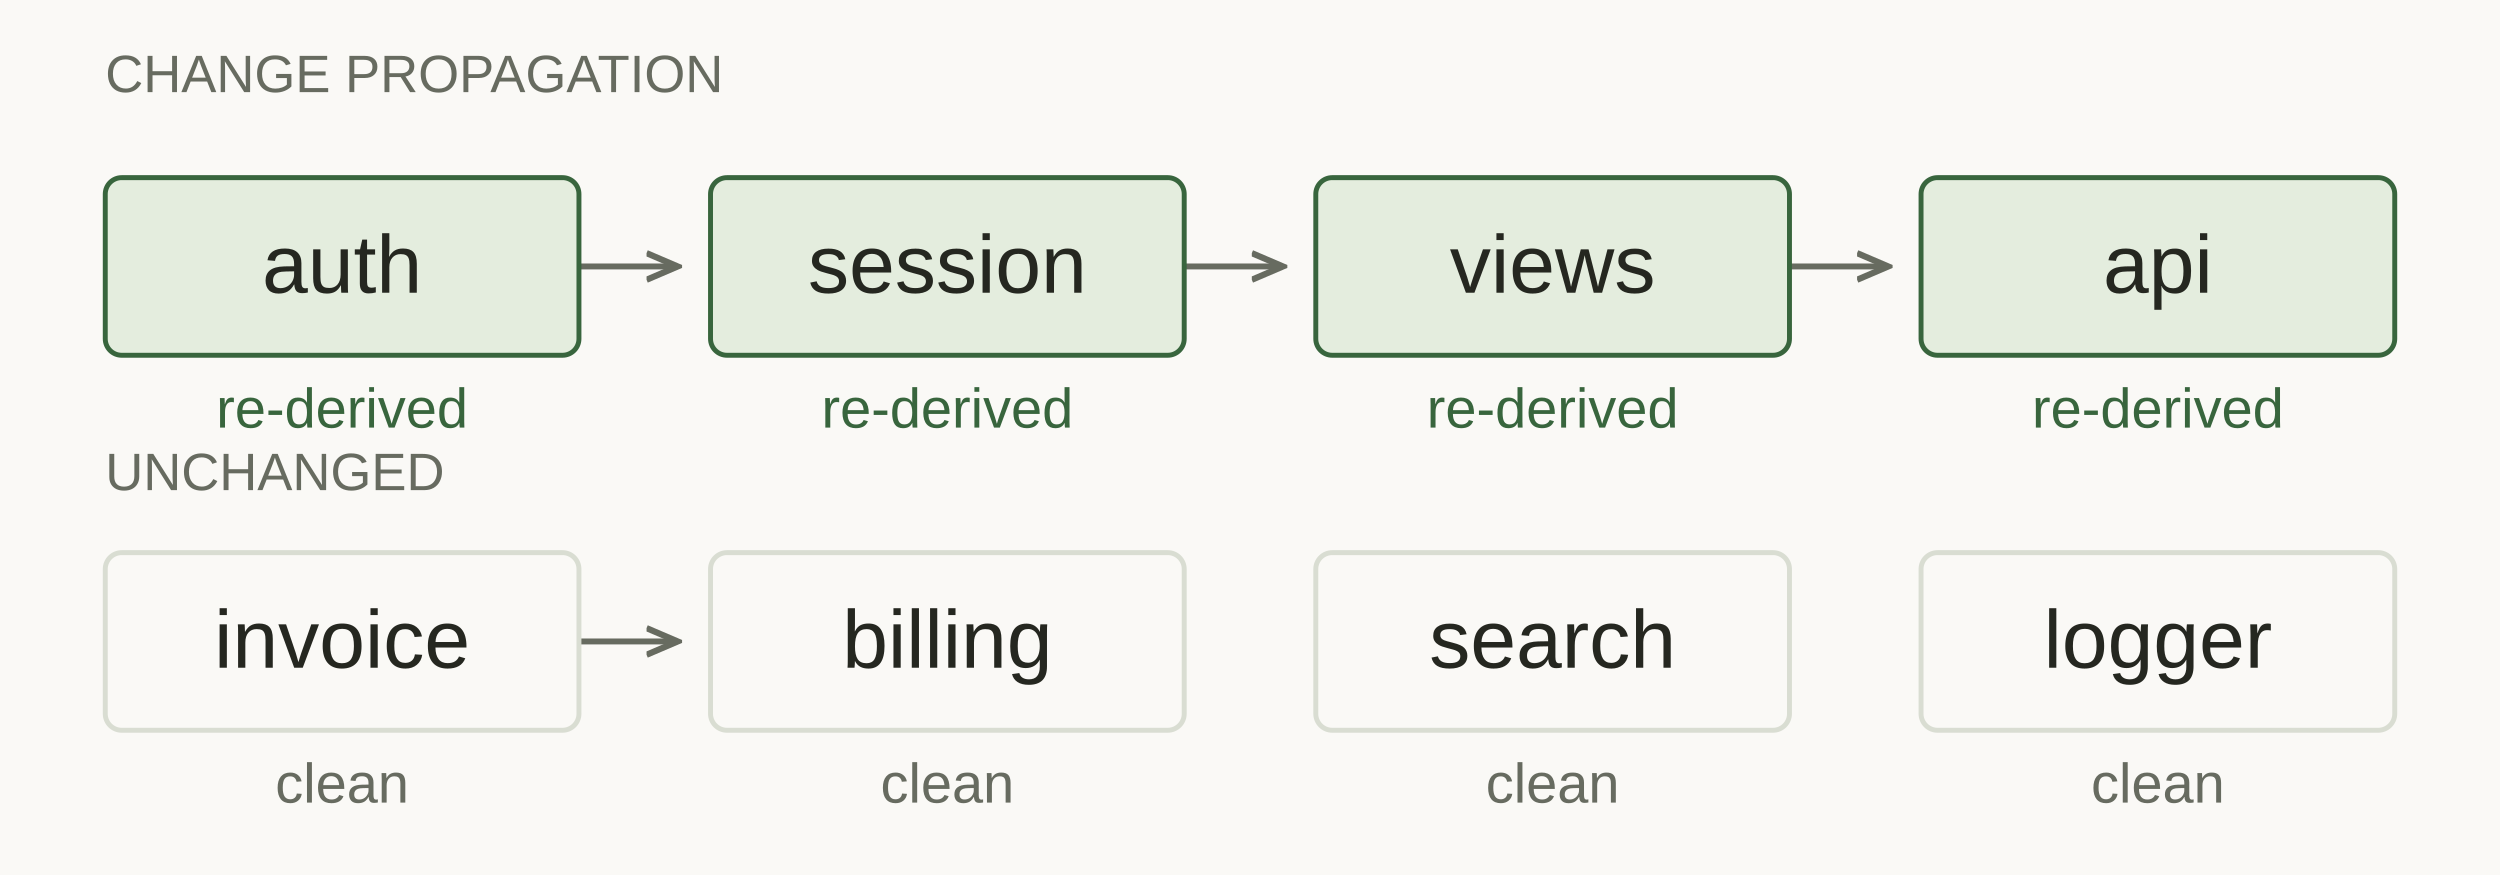
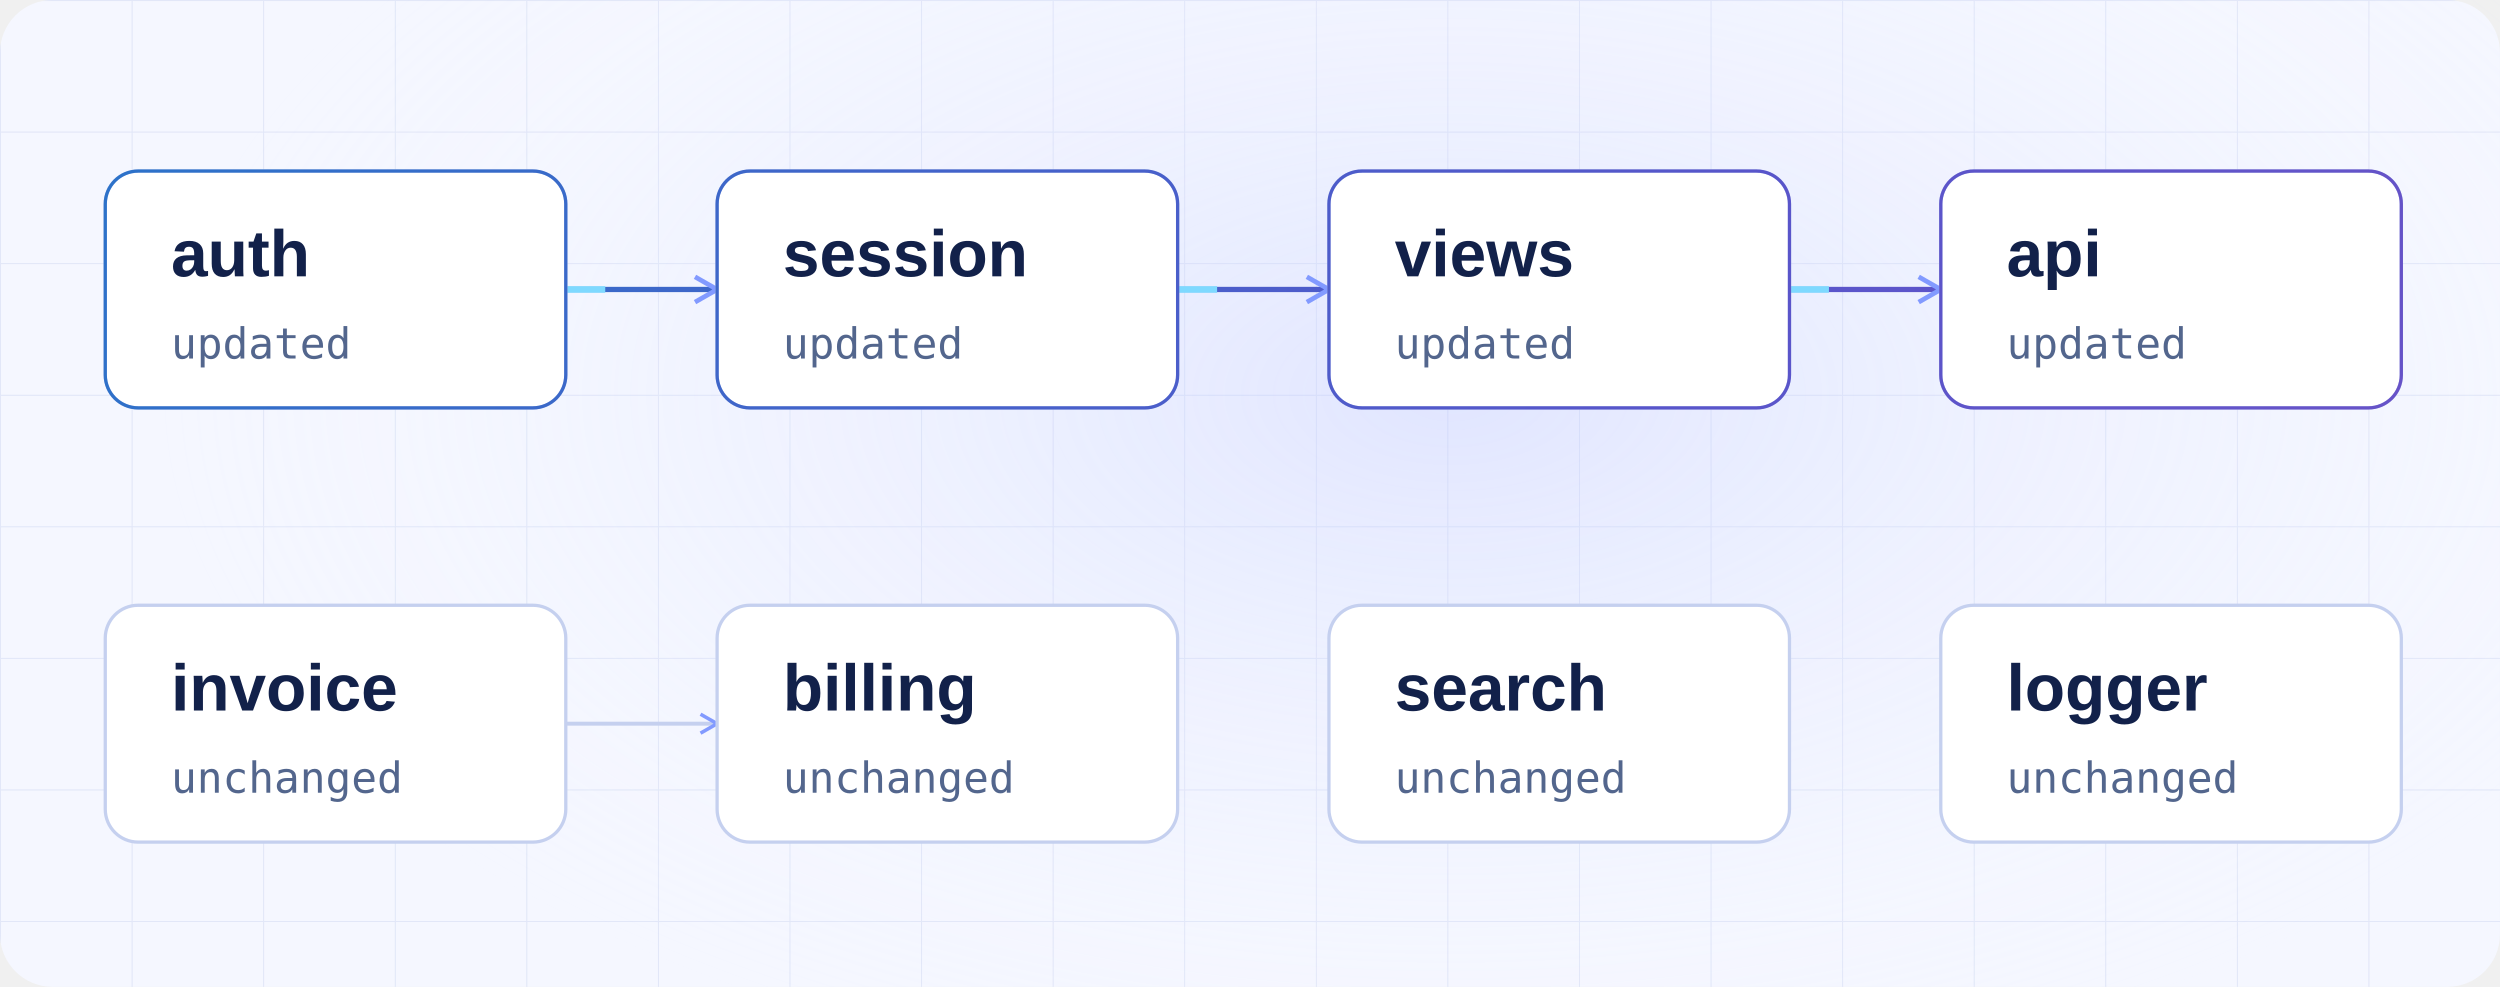
- <svg xmlns="http://www.w3.org/2000/svg" viewBox="0 0 760 266" role="img" aria-labelledby="title desc">
-   <rect width="760" height="266" fill="#faf9f6" />
+ <svg xmlns="http://www.w3.org/2000/svg" width="760" height="300" viewBox="0 0 760 300" role="img" aria-labelledby="demo-2-light-title demo-2-light-desc">
  <defs>
-     <marker id="arrow" viewBox="0 0 8 8" refX="7" refY="4" markerWidth="6" markerHeight="6" orient="auto">
-       <path d="M0 1L7 4L0 7" fill="none" stroke="#676b60" stroke-width="1.4" />
+     <linearGradient id="neon" gradientUnits="userSpaceOnUse" x1="0" y1="0" x2="1000" y2="400">
+       <stop stop-color="#2875c9" />
+       <stop offset=".48" stop-color="#5855ca" />
+       <stop offset="1" stop-color="#8050c5" />
+     </linearGradient>
+     <radialGradient id="haze">
+       <stop stop-color="#b5c1ff" stop-opacity=".32" />
+       <stop offset="1" stop-color="#f5f7ff" stop-opacity="0" />
+     </radialGradient>
+     <filter id="glow" x="-100%" y="-100%" width="300%" height="300%">
+       <feGaussianBlur stdDeviation="4" />
+     </filter>
+     <pattern id="grid" width="40" height="40" patternUnits="userSpaceOnUse">
+       <path d="M40 0H0V40" fill="none" stroke="#c5d0ef" stroke-opacity=".4" stroke-width=".6" />
+     </pattern>
+     <marker id="arrow" viewBox="0 0 10 10" refX="8" refY="5" markerWidth="6" markerHeight="6" orient="auto">
+       <path d="m1 1 7 4-7 4" fill="none" stroke="#829aff" stroke-width="1.5" />
    </marker>
  </defs>
-   <style>text{font-family:-apple-system,BlinkMacSystemFont,"Segoe UI",Arial,sans-serif}.flow{stroke-dasharray:6 5;animation:flow 3s linear infinite}@keyframes flow{to{stroke-dashoffset:-44}}@media(prefers-reduced-motion:reduce){.flow{animation:none;stroke-dasharray:none}}</style>
-   <text x="32" y="28" fill="#676b60" font-size="16">CHANGE PROPAGATION</text>
-   <text x="32" y="149" fill="#676b60" font-size="16">UNCHANGED</text>
-   <path d="M176 81 H206" fill="none" stroke="#676b60" stroke-width="1.8" marker-end="url(#arrow)" />
-   <path d="M360 81 H390" fill="none" stroke="#676b60" stroke-width="1.8" marker-end="url(#arrow)" />
-   <path d="M544 81 H574" fill="none" stroke="#676b60" stroke-width="1.8" marker-end="url(#arrow)" />
-   <path d="M176 195 H206" fill="none" stroke="#676b60" stroke-width="1.8" marker-end="url(#arrow)" />
-   <rect x="32" y="54" width="144" height="54" rx="5" fill="#e4edde" stroke="#38653d" stroke-width="1.5" />
-   <text x="104" y="89" text-anchor="middle" fill="#252720" font-size="25" font-weight="500">auth</text>
-   <text x="104" y="130" text-anchor="middle" fill="#38653d" font-size="17">re-derived</text>
-   <rect x="216" y="54" width="144" height="54" rx="5" fill="#e4edde" stroke="#38653d" stroke-width="1.5" />
-   <text x="288" y="89" text-anchor="middle" fill="#252720" font-size="25" font-weight="500">session</text>
-   <text x="288" y="130" text-anchor="middle" fill="#38653d" font-size="17">re-derived</text>
-   <rect x="400" y="54" width="144" height="54" rx="5" fill="#e4edde" stroke="#38653d" stroke-width="1.5" />
-   <text x="472" y="89" text-anchor="middle" fill="#252720" font-size="25" font-weight="500">views</text>
-   <text x="472" y="130" text-anchor="middle" fill="#38653d" font-size="17">re-derived</text>
-   <rect x="584" y="54" width="144" height="54" rx="5" fill="#e4edde" stroke="#38653d" stroke-width="1.5" />
-   <text x="656" y="89" text-anchor="middle" fill="#252720" font-size="25" font-weight="500">api</text>
-   <text x="656" y="130" text-anchor="middle" fill="#38653d" font-size="17">re-derived</text>
-   <rect x="32" y="168" width="144" height="54" rx="5" fill="#faf9f6" stroke="#d9ddd2" stroke-width="1.5" />
-   <text x="104" y="203" text-anchor="middle" fill="#252720" font-size="25" font-weight="500">invoice</text>
-   <text x="104" y="244" text-anchor="middle" fill="#676b60" font-size="17">clean</text>
-   <rect x="216" y="168" width="144" height="54" rx="5" fill="#faf9f6" stroke="#d9ddd2" stroke-width="1.5" />
-   <text x="288" y="203" text-anchor="middle" fill="#252720" font-size="25" font-weight="500">billing</text>
-   <text x="288" y="244" text-anchor="middle" fill="#676b60" font-size="17">clean</text>
-   <rect x="400" y="168" width="144" height="54" rx="5" fill="#faf9f6" stroke="#d9ddd2" stroke-width="1.5" />
-   <text x="472" y="203" text-anchor="middle" fill="#252720" font-size="25" font-weight="500">search</text>
-   <text x="472" y="244" text-anchor="middle" fill="#676b60" font-size="17">clean</text>
-   <rect x="584" y="168" width="144" height="54" rx="5" fill="#faf9f6" stroke="#d9ddd2" stroke-width="1.5" />
-   <text x="656" y="203" text-anchor="middle" fill="#252720" font-size="25" font-weight="500">logger</text>
-   <text x="656" y="244" text-anchor="middle" fill="#676b60" font-size="17">clean</text>
+   <style>
+ text{font-family:Arial,'Noto Sans',sans-serif;fill:#12214a}.muted{fill:#53668d}.mono{font-family:ui-monospace,SFMono-Regular,Consolas,monospace}.panel{fill:#ffffff;stroke:#c5d0ef;stroke-width:1}.wire{fill:none;stroke:#c5d0ef;stroke-width:1.2}.active{fill:none;stroke:url(#neon);stroke-width:1.6}.flow{fill:none;stroke:#7ed9ff;stroke-width:2;stroke-dasharray:12 240;animation:flow 6s linear infinite}.glimmer{animation:glimmer 6s ease-in-out infinite}.gather{animation:gather 2.8s cubic-bezier(.2,.7,.2,1) both}.orbit{transform-box:fill-box;transform-origin:center;animation:orbit 40s linear infinite}@keyframes flow{to{stroke-dashoffset:-504}}@keyframes glimmer{0%,100%{opacity:.3}45%,65%{opacity:1}}@keyframes gather{from{opacity:0;transform:translateY(16px) scale(.95)}to{opacity:1;transform:none}}@keyframes orbit{to{transform:rotate(360deg)}}@media(prefers-reduced-motion:reduce){*{animation:none!important}.flow{display:none}}
+ </style>
+   <rect width="760" height="300" rx="16" fill="#f5f7ff" />
+   <rect width="760" height="300" rx="16" fill="url(#grid)" />
+   <ellipse cx="440.8" cy="120.0" rx="395.2" ry="216.0" fill="url(#haze)" />
+   <path d="M172 88H218" class="active" marker-end="url(#arrow)" />
+   <path d="M172 88H218" class="flow" aria-hidden="true" />
+   <rect x="32" y="52" width="140" height="72" rx="10" class="panel" />
+   <rect x="32" y="52" width="140" height="72" rx="10" fill="none" stroke="url(#neon)" />
+   <text x="52" y="84" font-size="20" class="" font-weight="600">auth</text>
+   <text x="52" y="109" font-size="13" class="muted mono">updated</text>
+   <path d="M358 88H404" class="active" marker-end="url(#arrow)" />
+   <path d="M358 88H404" class="flow" aria-hidden="true" />
+   <rect x="218" y="52" width="140" height="72" rx="10" class="panel" />
+   <rect x="218" y="52" width="140" height="72" rx="10" fill="none" stroke="url(#neon)" />
+   <text x="238" y="84" font-size="20" class="" font-weight="600">session</text>
+   <text x="238" y="109" font-size="13" class="muted mono">updated</text>
+   <path d="M544 88H590" class="active" marker-end="url(#arrow)" />
+   <path d="M544 88H590" class="flow" aria-hidden="true" />
+   <rect x="404" y="52" width="140" height="72" rx="10" class="panel" />
+   <rect x="404" y="52" width="140" height="72" rx="10" fill="none" stroke="url(#neon)" />
+   <text x="424" y="84" font-size="20" class="" font-weight="600">views</text>
+   <text x="424" y="109" font-size="13" class="muted mono">updated</text>
+   <rect x="590" y="52" width="140" height="72" rx="10" class="panel" />
+   <rect x="590" y="52" width="140" height="72" rx="10" fill="none" stroke="url(#neon)" />
+   <text x="610" y="84" font-size="20" class="" font-weight="600">api</text>
+   <text x="610" y="109" font-size="13" class="muted mono">updated</text>
+   <path d="M172 220H218" class="wire" marker-end="url(#arrow)" />
+   <rect x="32" y="184" width="140" height="72" rx="10" class="panel" />
+   <text x="52" y="216" font-size="20" class="" font-weight="600">invoice</text>
+   <text x="52" y="241" font-size="13" class="muted mono">unchanged</text>
+   <rect x="218" y="184" width="140" height="72" rx="10" class="panel" />
+   <text x="238" y="216" font-size="20" class="" font-weight="600">billing</text>
+   <text x="238" y="241" font-size="13" class="muted mono">unchanged</text>
+   <rect x="404" y="184" width="140" height="72" rx="10" class="panel" />
+   <text x="424" y="216" font-size="20" class="" font-weight="600">search</text>
+   <text x="424" y="241" font-size="13" class="muted mono">unchanged</text>
+   <rect x="590" y="184" width="140" height="72" rx="10" class="panel" />
+   <text x="610" y="216" font-size="20" class="" font-weight="600">logger</text>
+   <text x="610" y="241" font-size="13" class="muted mono">unchanged</text>
</svg>
